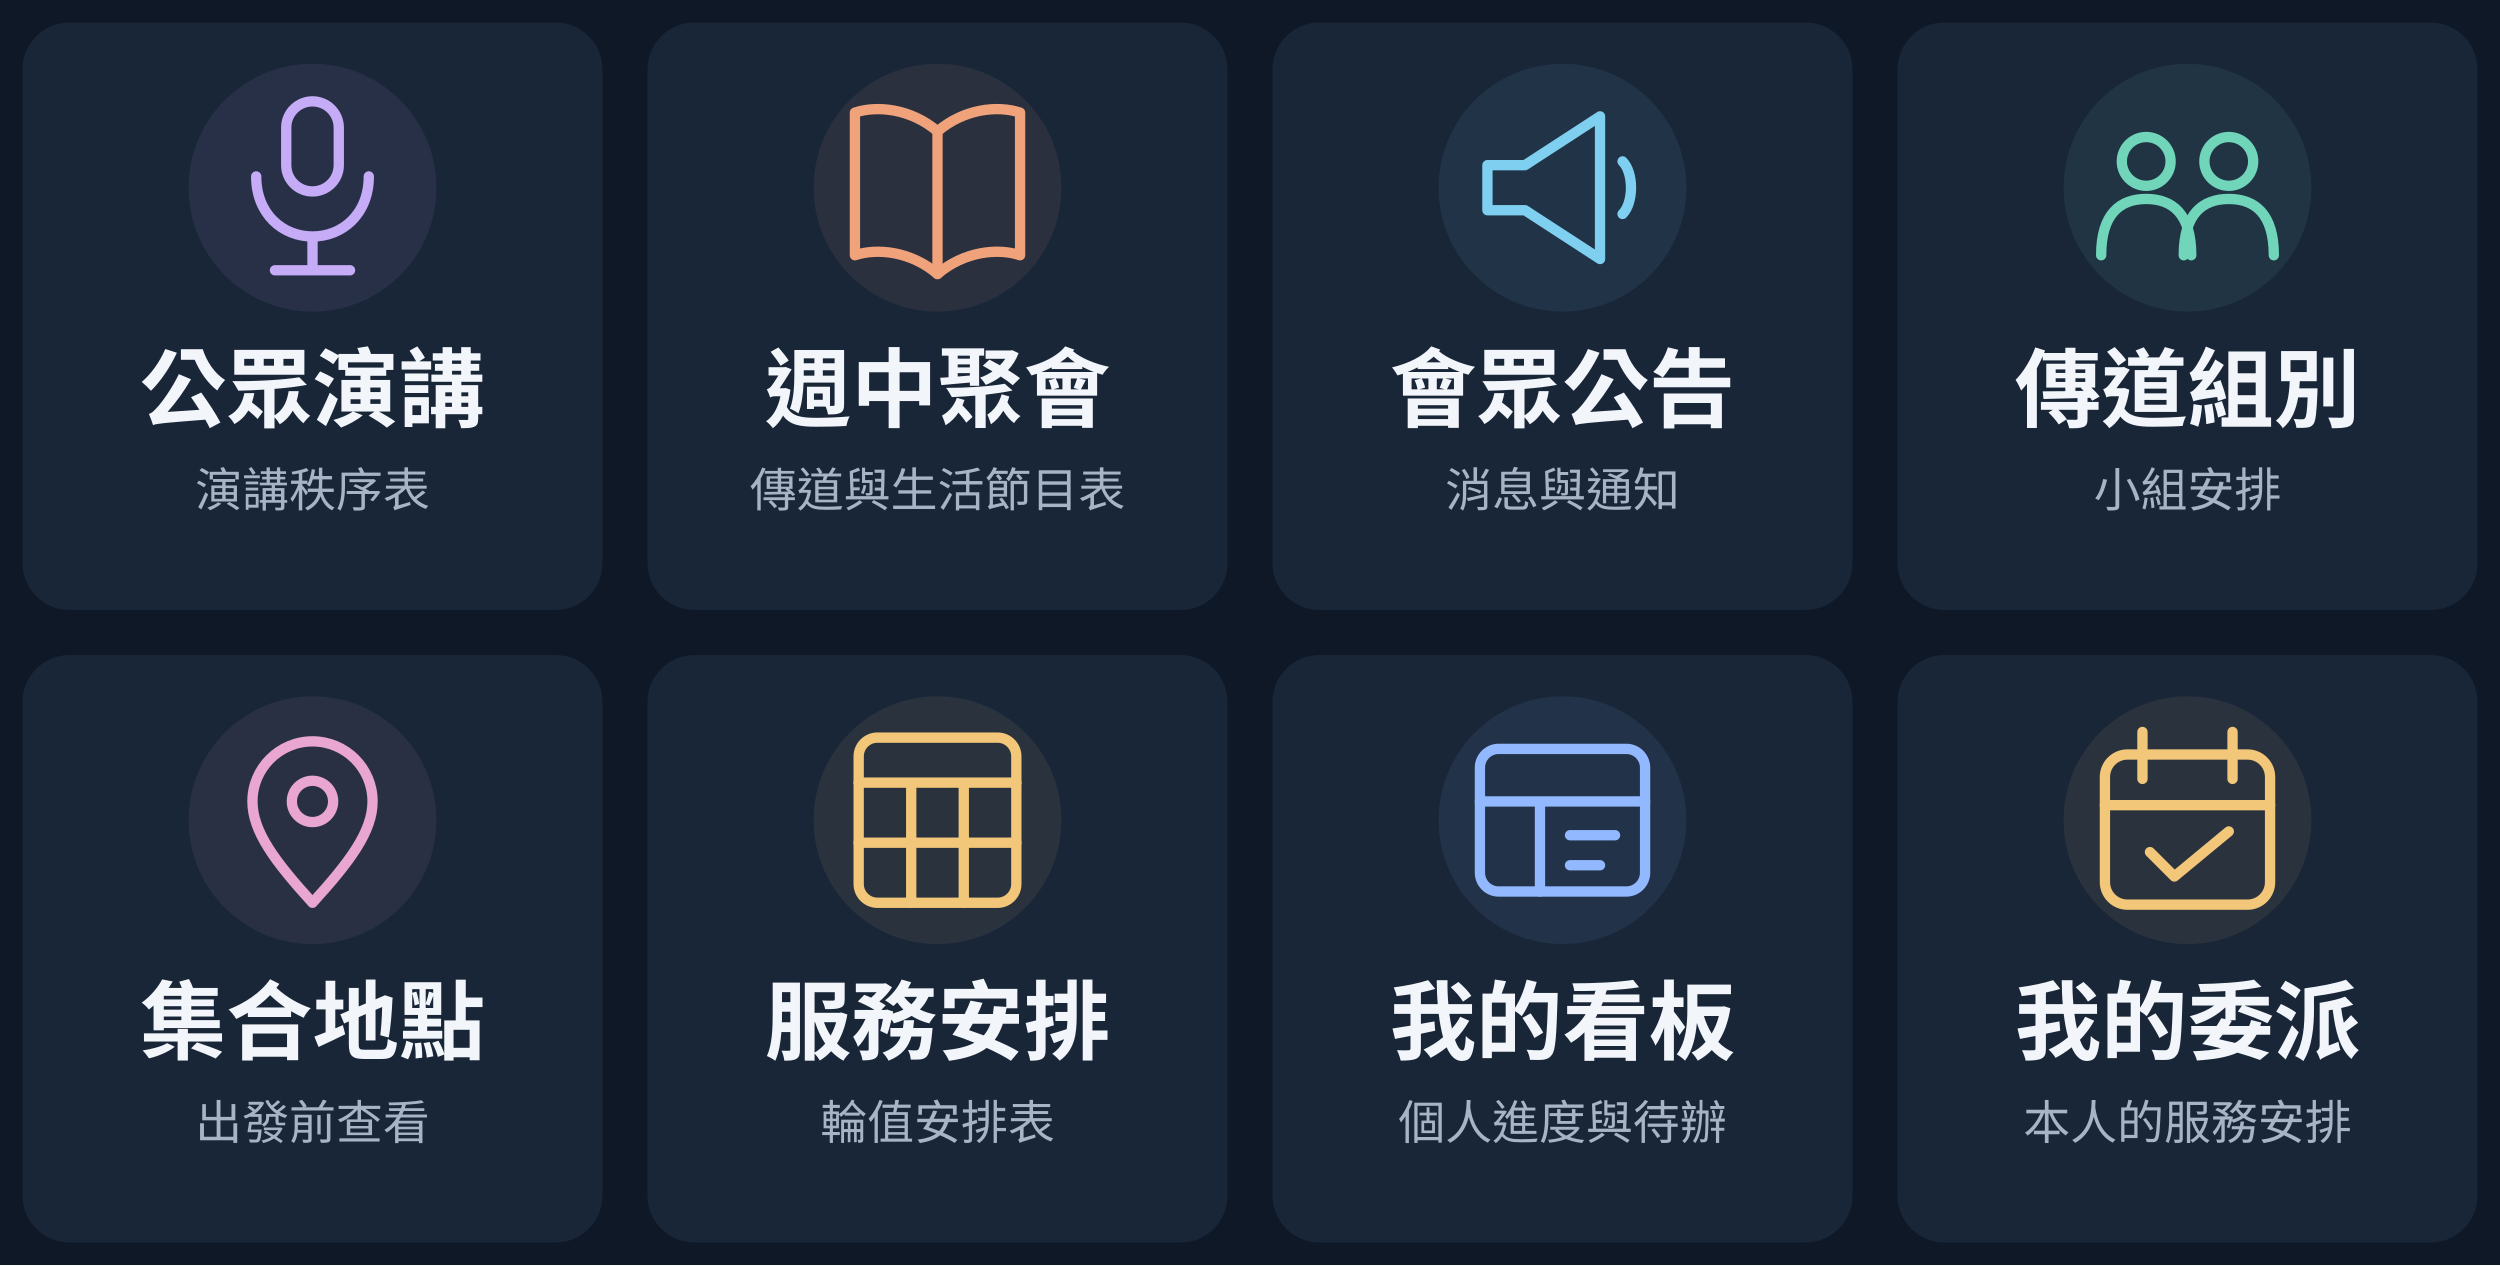
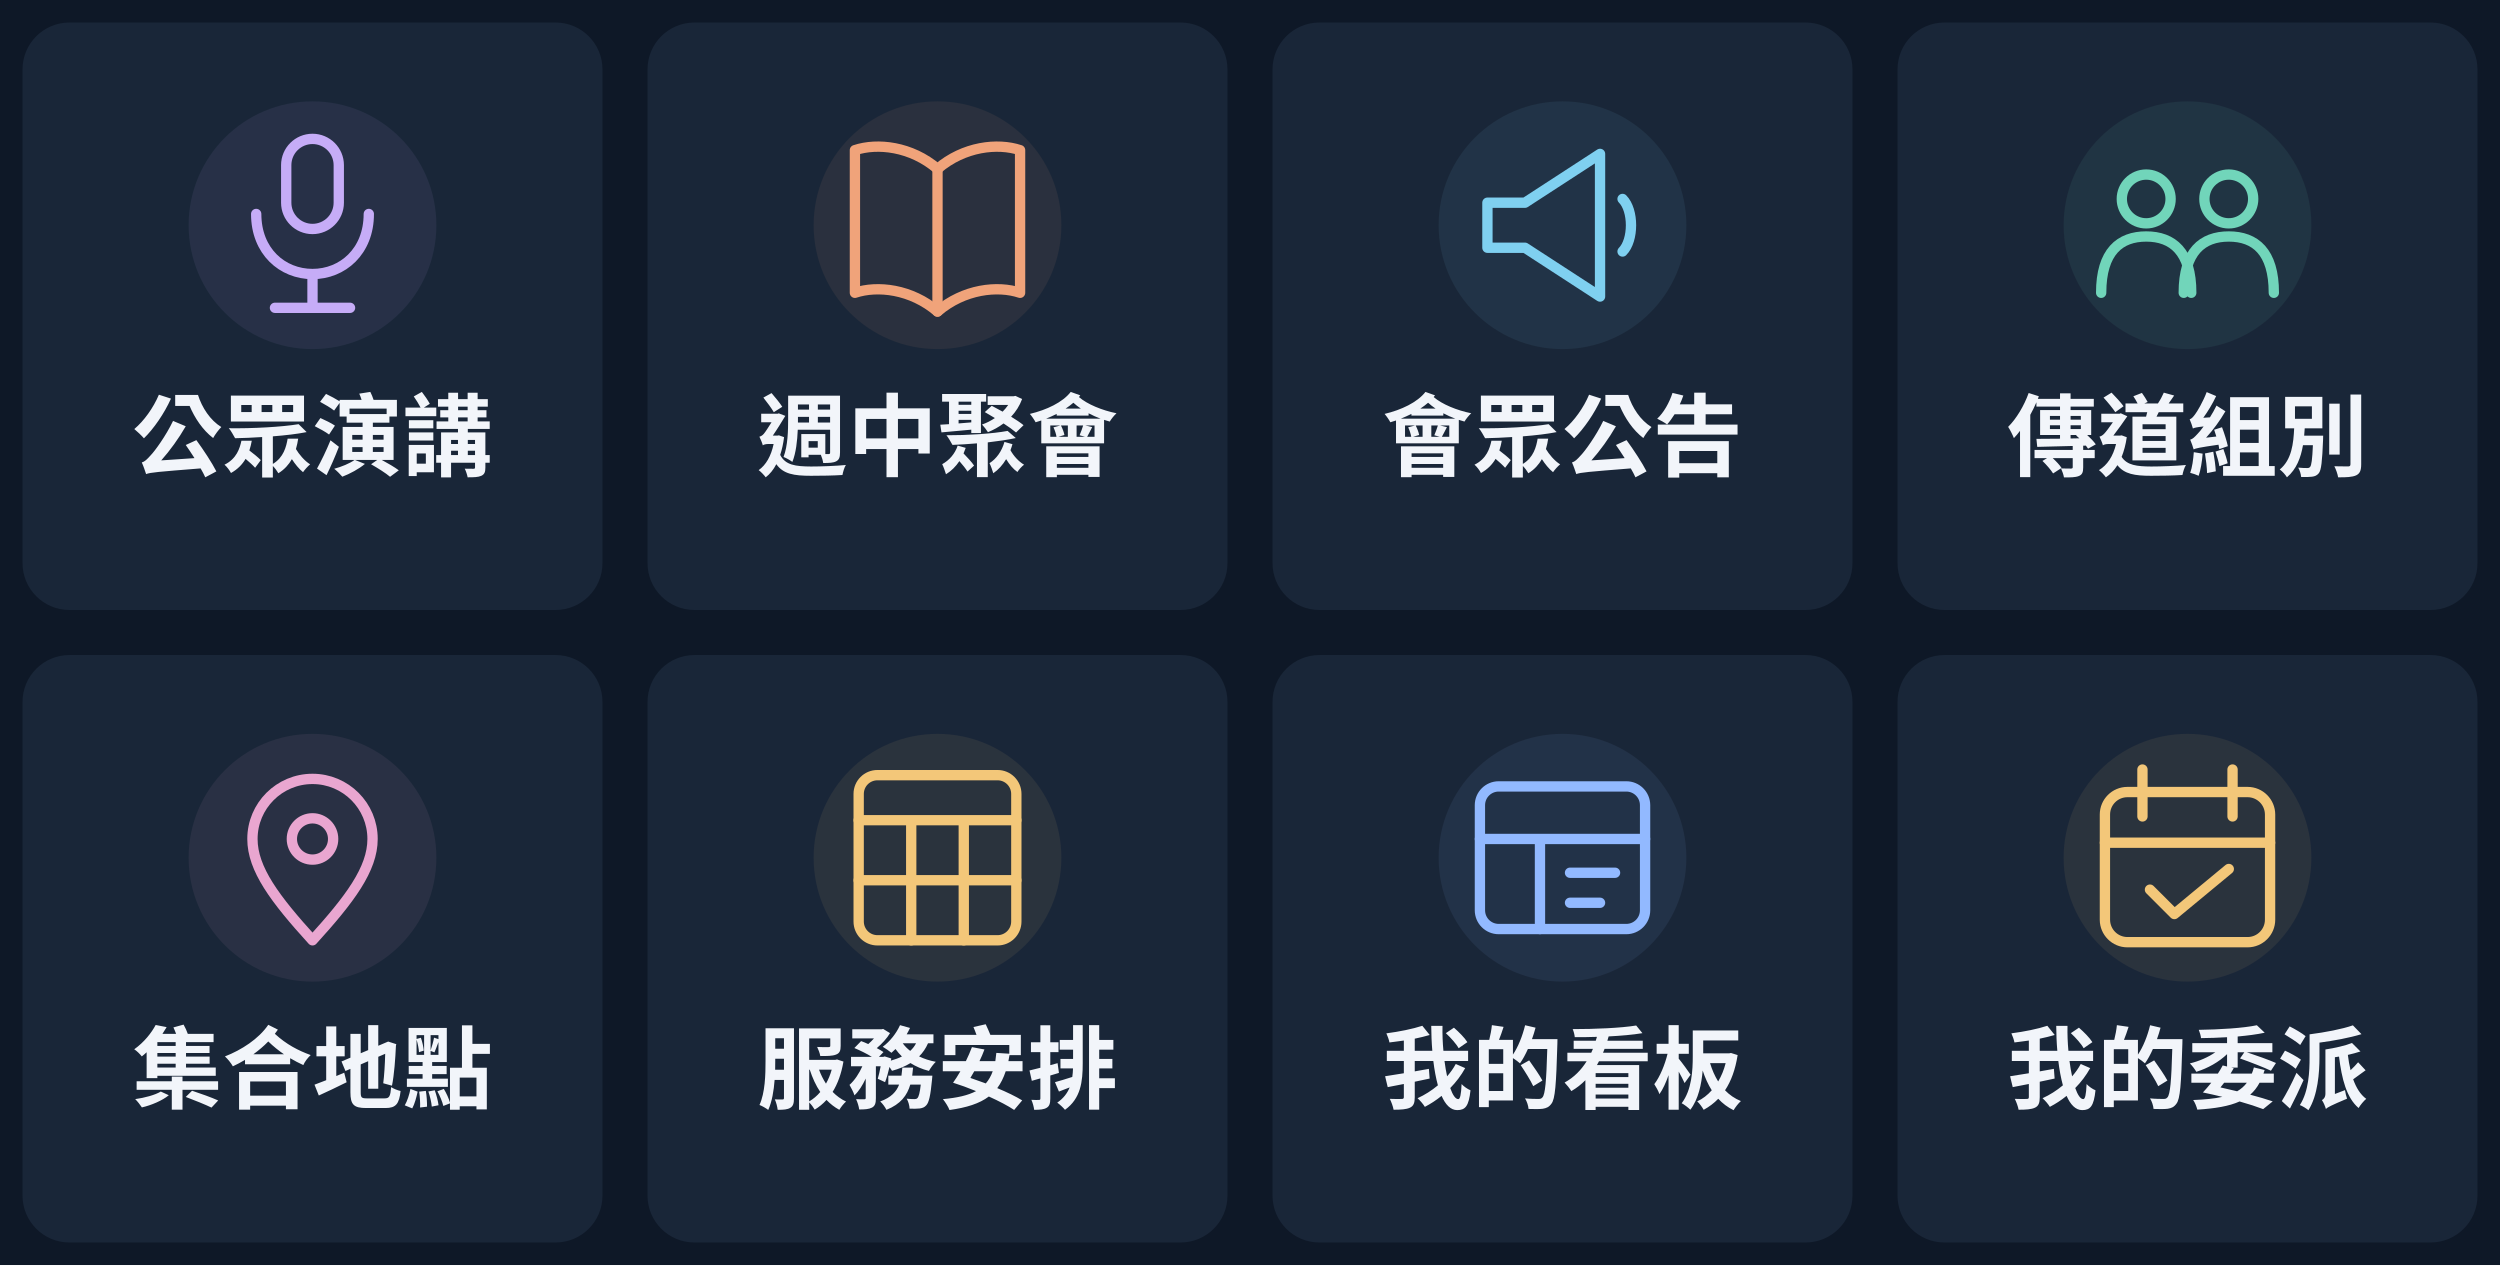
<svg xmlns="http://www.w3.org/2000/svg" width="1332" height="674" viewBox="0 0 1332 674">
  <rect width="1332" height="674" fill="#0e1827" />
  <g transform="translate(0 0)">
    <rect x="12" y="12" width="309" height="313" rx="25" fill="#192638" />
-     <circle cx="166.5" cy="100" r="66" fill="#c6acf7" opacity=".08" />
-     <g transform="translate(166.5 100)" fill="none" stroke="#c6acf7" stroke-width="5.5" stroke-linejoin="round" stroke-linecap="round">
+     <circle cx="166.5" cy="120" r="66" fill="#c6acf7" opacity=".08" />
+     <g transform="translate(166.5 120)" fill="none" stroke="#c6acf7" stroke-width="5.5" stroke-linejoin="round" stroke-linecap="round">
      <rect x="-14" y="-46" width="28" height="48" rx="14" />
      <path d="M-30-6C-30 14-16 26 0 26S30 14 30-6M0 26V44M-20 44H20" />
    </g>
-     <text x="166.5" y="224" text-anchor="middle" fill="#f2f5fa" font-family="Microsoft JhengHei, Noto Sans CJK TC, sans-serif" font-weight="700" font-size="46">公眾演講</text>
-     <text x="166.5" y="270" text-anchor="middle" fill="#a6b4c6" font-family="Microsoft JhengHei, Noto Sans CJK TC, sans-serif" font-size="25">演講秩序表</text>
+     <text x="166.5" y="250" text-anchor="middle" fill="#f2f5fa" font-family="Microsoft JhengHei, Noto Sans CJK TC, sans-serif" font-weight="700" font-size="48">公眾演講</text>
  </g>
  <g transform="translate(333 0)">
    <rect x="12" y="12" width="309" height="313" rx="25" fill="#192638" />
-     <circle cx="166.5" cy="100" r="66" fill="#f0a37a" opacity=".08" />
-     <g transform="translate(166.5 100)" fill="none" stroke="#f0a37a" stroke-width="5.5" stroke-linejoin="round" stroke-linecap="round">
+     <circle cx="166.5" cy="120" r="66" fill="#f0a37a" opacity=".08" />
+     <g transform="translate(166.5 120)" fill="none" stroke="#f0a37a" stroke-width="5.5" stroke-linejoin="round" stroke-linecap="round">
      <path d="M0-30C-14-42-32-44-44-40V36C-32 32-14 34 0 46C14 34 32 32 44 36V-40C32-44 14-42 0-30Z" />
      <path d="M0-30V46" />
    </g>
-     <text x="166.5" y="224" text-anchor="middle" fill="#f2f5fa" font-family="Microsoft JhengHei, Noto Sans CJK TC, sans-serif" font-weight="700" font-size="46">週中聚會</text>
-     <text x="166.5" y="270" text-anchor="middle" fill="#a6b4c6" font-family="Microsoft JhengHei, Noto Sans CJK TC, sans-serif" font-size="25">傳道與生活節目表</text>
+     <text x="166.5" y="250" text-anchor="middle" fill="#f2f5fa" font-family="Microsoft JhengHei, Noto Sans CJK TC, sans-serif" font-weight="700" font-size="48">週中聚會</text>
  </g>
  <g transform="translate(666 0)">
    <rect x="12" y="12" width="309" height="313" rx="25" fill="#192638" />
-     <circle cx="166.5" cy="100" r="66" fill="#7fd0f0" opacity=".08" />
-     <g transform="translate(166.5 100)" fill="none" stroke="#7fd0f0" stroke-width="5.5" stroke-linejoin="round" stroke-linecap="round">
+     <circle cx="166.5" cy="120" r="66" fill="#7fd0f0" opacity=".08" />
+     <g transform="translate(166.5 120)" fill="none" stroke="#7fd0f0" stroke-width="5.5" stroke-linejoin="round" stroke-linecap="round">
      <path d="M-40-12V12H-20L20 38V-38L-20-12Z" />
      <path d="M32-14C38-8 38 8 32 14" />
    </g>
-     <text x="166.5" y="224" text-anchor="middle" fill="#f2f5fa" font-family="Microsoft JhengHei, Noto Sans CJK TC, sans-serif" font-weight="700" font-size="46">會眾公告</text>
-     <text x="166.5" y="270" text-anchor="middle" fill="#a6b4c6" font-family="Microsoft JhengHei, Noto Sans CJK TC, sans-serif" font-size="25">消息與通知</text>
+     <text x="166.5" y="250" text-anchor="middle" fill="#f2f5fa" font-family="Microsoft JhengHei, Noto Sans CJK TC, sans-serif" font-weight="700" font-size="48">會眾公告</text>
  </g>
  <g transform="translate(999 0)">
    <rect x="12" y="12" width="309" height="313" rx="25" fill="#192638" />
-     <circle cx="166.5" cy="100" r="66" fill="#71d5ba" opacity=".08" />
-     <g transform="translate(166.5 100)" fill="none" stroke="#71d5ba" stroke-width="5.5" stroke-linejoin="round" stroke-linecap="round">
+     <circle cx="166.5" cy="120" r="66" fill="#71d5ba" opacity=".08" />
+     <g transform="translate(166.5 120)" fill="none" stroke="#71d5ba" stroke-width="5.5" stroke-linejoin="round" stroke-linecap="round">
      <circle cx="-22" cy="-14" r="13" />
      <circle cx="22" cy="-14" r="13" />
      <path d="M-46 36C-46 14-36 6-22 6S2 14 2 36M-2 36C-2 14 8 6 22 6S46 14 46 36" />
    </g>
-     <text x="166.5" y="224" text-anchor="middle" fill="#f2f5fa" font-family="Microsoft JhengHei, Noto Sans CJK TC, sans-serif" font-weight="700" font-size="46">傳道組別</text>
-     <text x="166.5" y="270" text-anchor="middle" fill="#a6b4c6" font-family="Microsoft JhengHei, Noto Sans CJK TC, sans-serif" font-size="25">小組安排</text>
+     <text x="166.5" y="250" text-anchor="middle" fill="#f2f5fa" font-family="Microsoft JhengHei, Noto Sans CJK TC, sans-serif" font-weight="700" font-size="48">傳道組別</text>
  </g>
  <g transform="translate(0 337)">
    <rect x="12" y="12" width="309" height="313" rx="25" fill="#192638" />
-     <circle cx="166.5" cy="100" r="66" fill="#e9a6d0" opacity=".08" />
-     <g transform="translate(166.5 100)" fill="none" stroke="#e9a6d0" stroke-width="5.5" stroke-linejoin="round" stroke-linecap="round">
+     <circle cx="166.5" cy="120" r="66" fill="#e9a6d0" opacity=".08" />
+     <g transform="translate(166.5 120)" fill="none" stroke="#e9a6d0" stroke-width="5.5" stroke-linejoin="round" stroke-linecap="round">
      <path d="M0 44C-20 22-32 6-32-10A32 32 0 0 1 32-10C32 6 20 22 0 44Z" />
      <circle cy="-10" r="11" />
    </g>
-     <text x="166.5" y="224" text-anchor="middle" fill="#f2f5fa" font-family="Microsoft JhengHei, Noto Sans CJK TC, sans-serif" font-weight="700" font-size="46">集合地點</text>
-     <text x="166.5" y="270" text-anchor="middle" fill="#a6b4c6" font-family="Microsoft JhengHei, Noto Sans CJK TC, sans-serif" font-size="25">出發前查看</text>
+     <text x="166.5" y="250" text-anchor="middle" fill="#f2f5fa" font-family="Microsoft JhengHei, Noto Sans CJK TC, sans-serif" font-weight="700" font-size="48">集合地點</text>
  </g>
  <g transform="translate(333 337)">
    <rect x="12" y="12" width="309" height="313" rx="25" fill="#192638" />
-     <circle cx="166.5" cy="100" r="66" fill="#f3c779" opacity=".08" />
-     <g transform="translate(166.5 100)" fill="none" stroke="#f3c779" stroke-width="5.5" stroke-linejoin="round" stroke-linecap="round">
+     <circle cx="166.5" cy="120" r="66" fill="#f3c779" opacity=".08" />
+     <g transform="translate(166.5 120)" fill="none" stroke="#f3c779" stroke-width="5.5" stroke-linejoin="round" stroke-linecap="round">
      <rect x="-42" y="-44" width="84" height="88" rx="10" />
      <path d="M-42-20H42M-14-20V44M14-20V44M-42 12H42" />
    </g>
-     <text x="166.5" y="224" text-anchor="middle" fill="#f2f5fa" font-family="Microsoft JhengHei, Noto Sans CJK TC, sans-serif" font-weight="700" font-size="46">服務安排</text>
-     <text x="166.5" y="270" text-anchor="middle" fill="#a6b4c6" font-family="Microsoft JhengHei, Noto Sans CJK TC, sans-serif" font-size="25">輪值安排表</text>
+     <text x="166.5" y="250" text-anchor="middle" fill="#f2f5fa" font-family="Microsoft JhengHei, Noto Sans CJK TC, sans-serif" font-weight="700" font-size="48">服務安排</text>
  </g>
  <g transform="translate(666 337)">
    <rect x="12" y="12" width="309" height="313" rx="25" fill="#192638" />
-     <circle cx="166.5" cy="100" r="66" fill="#92b9ff" opacity=".08" />
-     <g transform="translate(166.5 100)" fill="none" stroke="#92b9ff" stroke-width="5.5" stroke-linejoin="round" stroke-linecap="round">
+     <circle cx="166.5" cy="120" r="66" fill="#92b9ff" opacity=".08" />
+     <g transform="translate(166.5 120)" fill="none" stroke="#92b9ff" stroke-width="5.5" stroke-linejoin="round" stroke-linecap="round">
      <rect x="-44" y="-38" width="88" height="76" rx="10" />
      <path d="M-44-10H44M-12-10V38M4 8H28M4 24H20" />
    </g>
-     <text x="166.5" y="224" text-anchor="middle" fill="#f2f5fa" font-family="Microsoft JhengHei, Noto Sans CJK TC, sans-serif" font-weight="700" font-size="46">我的看板</text>
-     <text x="166.5" y="270" text-anchor="middle" fill="#a6b4c6" font-family="Microsoft JhengHei, Noto Sans CJK TC, sans-serif" font-size="25">個人進度與待辦</text>
+     <text x="166.5" y="250" text-anchor="middle" fill="#f2f5fa" font-family="Microsoft JhengHei, Noto Sans CJK TC, sans-serif" font-weight="700" font-size="48">我的看板</text>
  </g>
  <g transform="translate(999 337)">
    <rect x="12" y="12" width="309" height="313" rx="25" fill="#192638" />
-     <circle cx="166.5" cy="100" r="66" fill="#f3c779" opacity=".08" />
-     <g transform="translate(166.5 100)" fill="none" stroke="#f3c779" stroke-width="5.5" stroke-linejoin="round" stroke-linecap="round">
+     <circle cx="166.5" cy="120" r="66" fill="#f3c779" opacity=".08" />
+     <g transform="translate(166.5 120)" fill="none" stroke="#f3c779" stroke-width="5.5" stroke-linejoin="round" stroke-linecap="round">
      <rect x="-44" y="-35" width="88" height="80" rx="12" />
      <path d="M-24-47V-22M24-47V-22M-44-8H44M-20 17-7 30 22 6" />
    </g>
-     <text x="166.5" y="224" text-anchor="middle" fill="#f2f5fa" font-family="Microsoft JhengHei, Noto Sans CJK TC, sans-serif" font-weight="700" font-size="46">我的委派</text>
-     <text x="166.5" y="270" text-anchor="middle" fill="#a6b4c6" font-family="Microsoft JhengHei, Noto Sans CJK TC, sans-serif" font-size="25">本人的服務安排</text>
+     <text x="166.5" y="250" text-anchor="middle" fill="#f2f5fa" font-family="Microsoft JhengHei, Noto Sans CJK TC, sans-serif" font-weight="700" font-size="48">我的委派</text>
  </g>
</svg>
